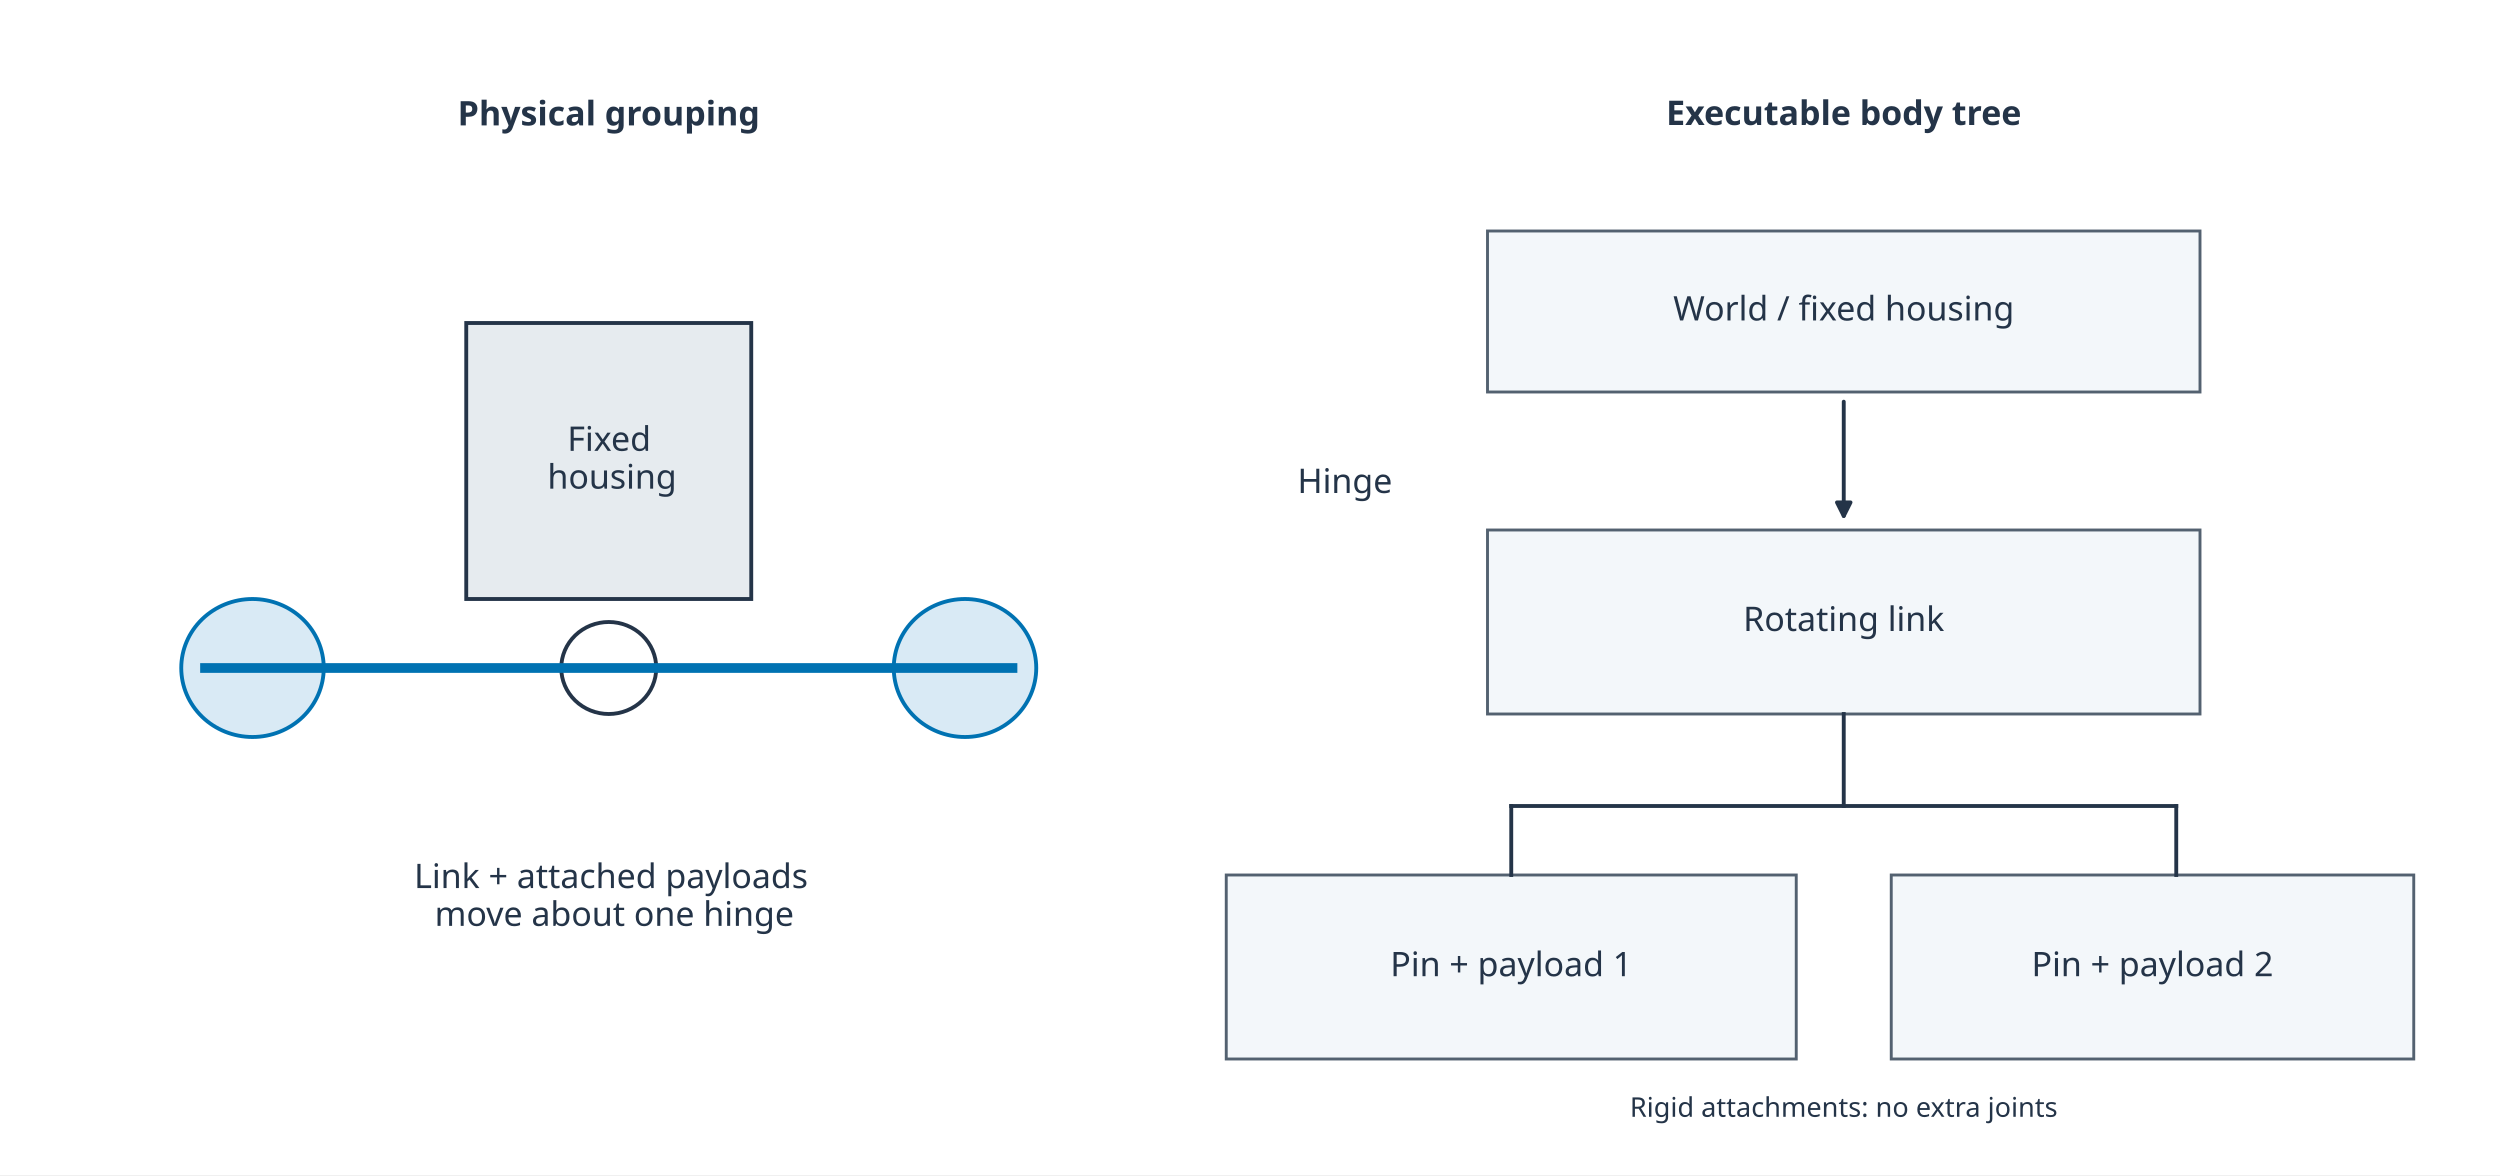
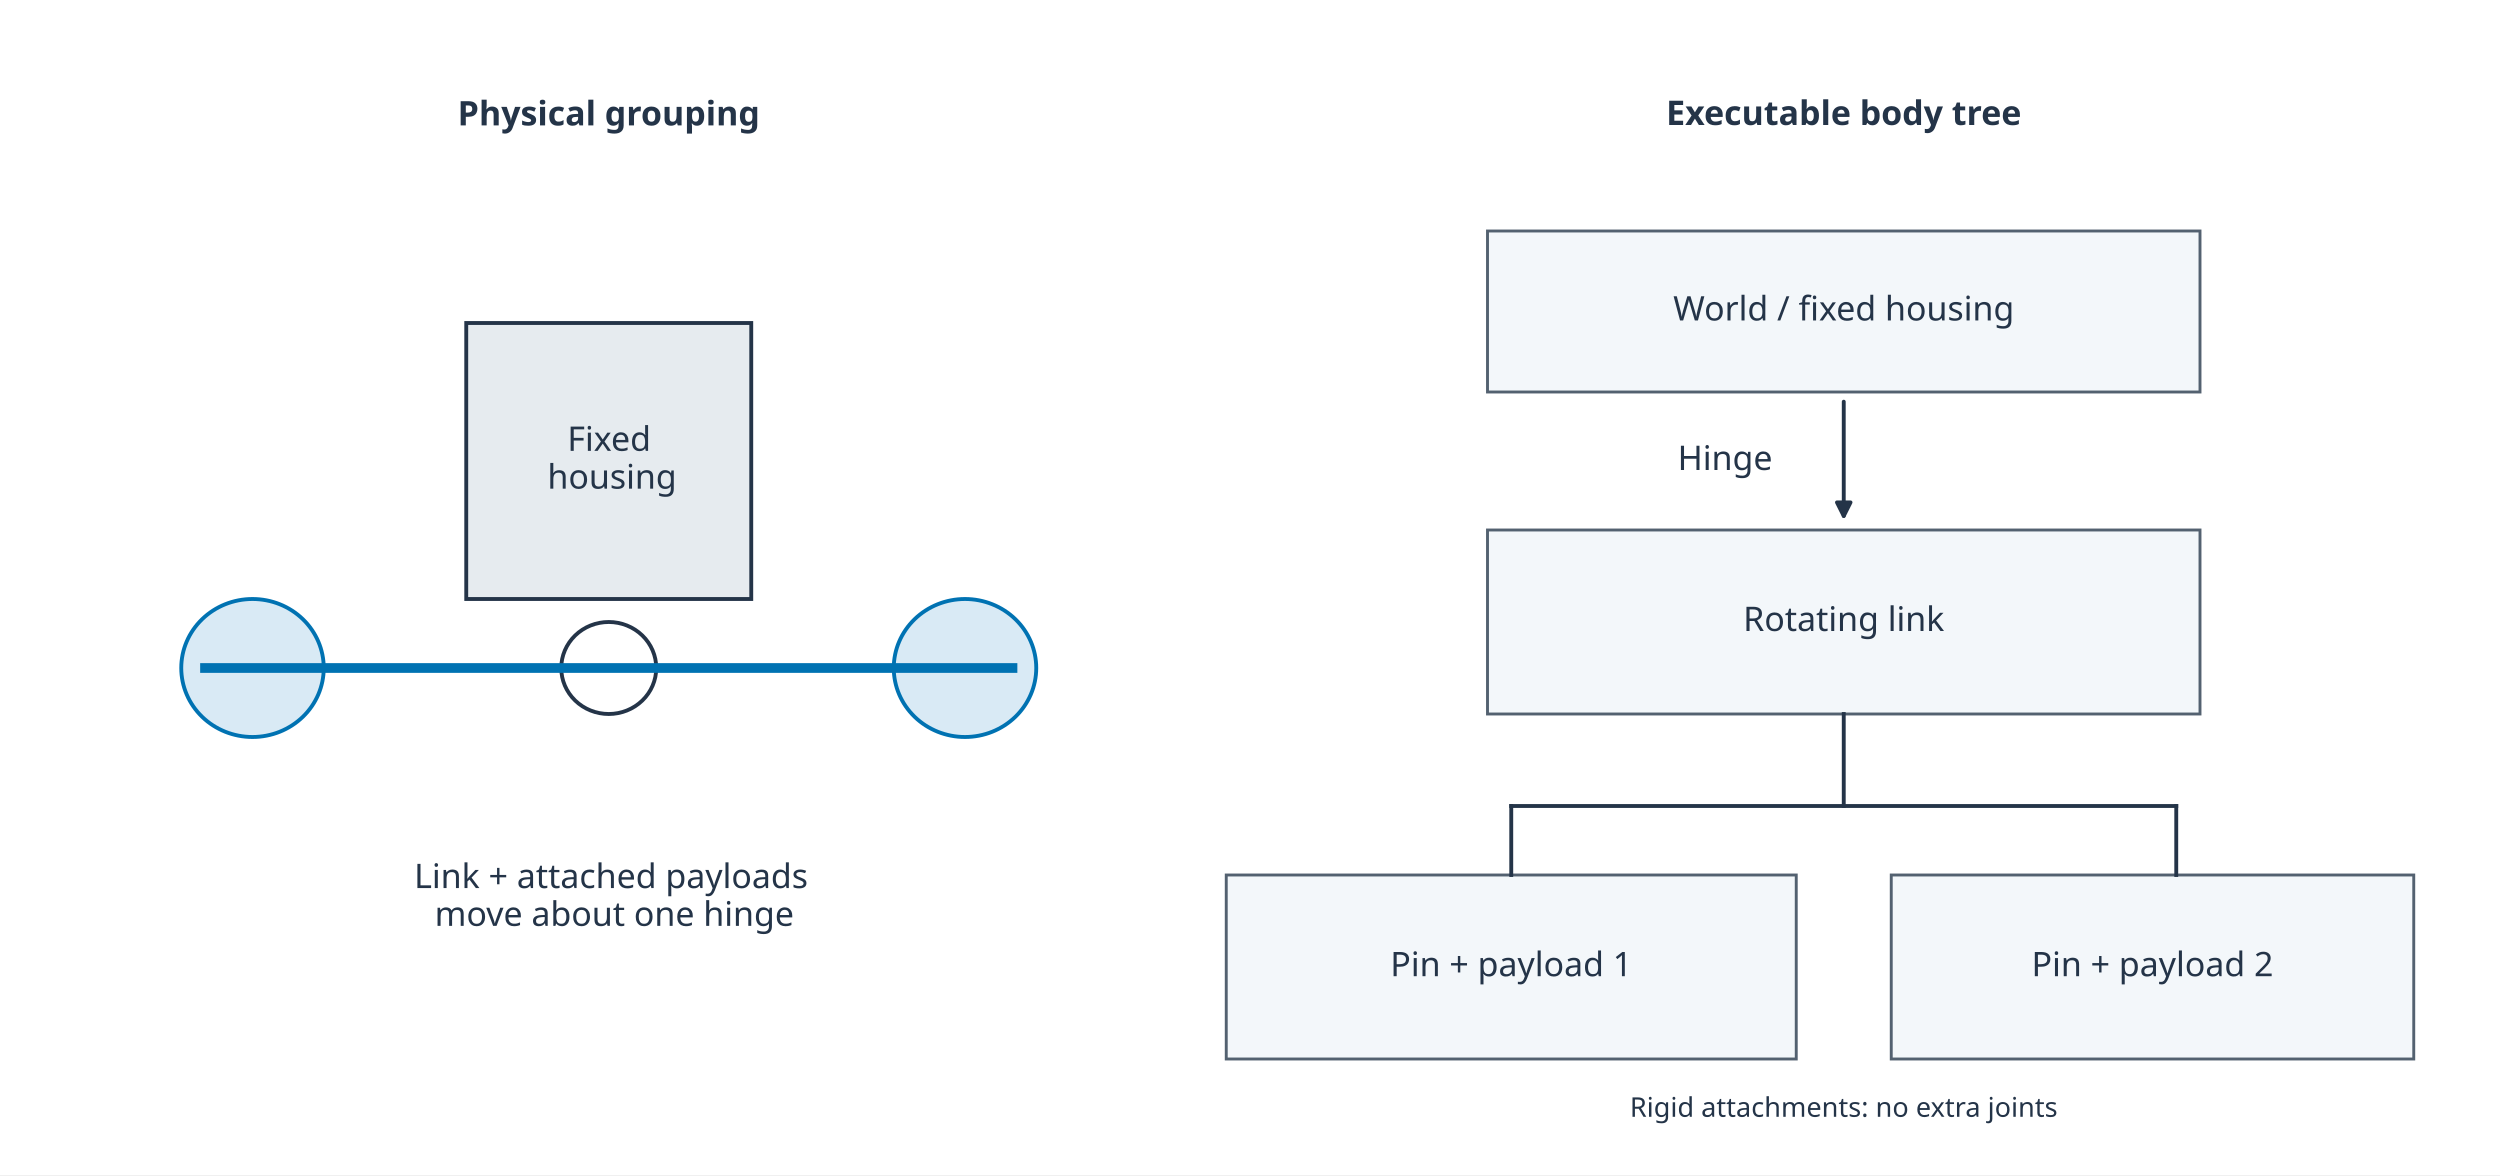
<svg xmlns="http://www.w3.org/2000/svg" width="515.906pt" height="242.476pt" viewBox="0 0 515.906 242.476" version="1.1">
  <defs>
    <style type="text/css">*{stroke-linejoin: round; stroke-linecap: butt}</style>
  </defs>
  <g id="figure_1">
    <g id="patch_1">
-       <path d="M 0 242.476  L 515.906 242.476  L 515.906 0  L 0 0  z " style="fill: #ffffff" />
+       <path d="M 0 242.476 L 515.906 242.476 L 515.906 0 L 0 0 z " style="fill: #ffffff" />
    </g>
    <g id="axes_1">
      <g id="patch_2">
-         <path d="M 96.216 123.611  L 155.03 123.611  L 155.03 66.655  L 96.216 66.655  z " clip-path="url(#p772ee11cfe)" style="fill: #e6ebef; stroke: #243448; stroke-width: 0.8; stroke-linejoin: miter" />
+         <path d="M 96.216 123.611 L 155.03 123.611 L 155.03 66.655 L 96.216 66.655 z " clip-path="url(#p0244224eef)" style="fill: #e6ebef; stroke: #243448; stroke-width: 0.8; stroke-linejoin: miter" />
      </g>
      <g id="patch_3">
-         <path d="M 125.623 147.343  C 128.223 147.343 130.716 146.342 132.554 144.562  C 134.392 142.782 135.425 140.367 135.425 137.85  C 135.425 135.332 134.392 132.918 132.554 131.138  C 130.716 129.357 128.223 128.357 125.623 128.357  C 123.023 128.357 120.53 129.357 118.692 131.138  C 116.854 132.918 115.821 135.332 115.821 137.85  C 115.821 140.367 116.854 142.782 118.692 144.562  C 120.53 146.342 123.023 147.343 125.623 147.343  z " clip-path="url(#p772ee11cfe)" style="fill: #ffffff; stroke: #243448; stroke-width: 0.8; stroke-linejoin: miter" />
+         <path d="M 125.623 147.343 C 128.223 147.343 130.716 146.342 132.554 144.562 C 134.392 142.782 135.425 140.367 135.425 137.85 C 135.425 135.332 134.392 132.918 132.554 131.138 C 130.716 129.357 128.223 128.357 125.623 128.357 C 123.023 128.357 120.53 129.357 118.692 131.138 C 116.854 132.918 115.821 135.332 115.821 137.85 C 115.821 140.367 116.854 142.782 118.692 144.562 C 120.53 146.342 123.023 147.343 125.623 147.343 z " clip-path="url(#p0244224eef)" style="fill: #ffffff; stroke: #243448; stroke-width: 0.8; stroke-linejoin: miter" />
      </g>
      <g id="patch_4">
-         <path d="M 52.106 152.089  C 56.006 152.089 59.746 150.589 62.503 147.918  C 65.261 145.248 66.81 141.626 66.81 137.85  C 66.81 134.074 65.261 130.452 62.503 127.781  C 59.746 125.111 56.006 123.611 52.106 123.611  C 48.207 123.611 44.467 125.111 41.71 127.781  C 38.952 130.452 37.403 134.074 37.403 137.85  C 37.403 141.626 38.952 145.248 41.71 147.918  C 44.467 150.589 48.207 152.089 52.106 152.089  z " clip-path="url(#p772ee11cfe)" style="fill: #d9eaf5; stroke: #0072b2; stroke-width: 0.8; stroke-linejoin: miter" />
+         <path d="M 52.106 152.089 C 56.006 152.089 59.746 150.589 62.503 147.918 C 65.261 145.248 66.81 141.626 66.81 137.85 C 66.81 134.074 65.261 130.452 62.503 127.781 C 59.746 125.111 56.006 123.611 52.106 123.611 C 48.207 123.611 44.467 125.111 41.71 127.781 C 38.952 130.452 37.403 134.074 37.403 137.85 C 37.403 141.626 38.952 145.248 41.71 147.918 C 44.467 150.589 48.207 152.089 52.106 152.089 z " clip-path="url(#p0244224eef)" style="fill: #d9eaf5; stroke: #0072b2; stroke-width: 0.8; stroke-linejoin: miter" />
      </g>
      <g id="patch_5">
-         <path d="M 199.14 152.089  C 203.039 152.089 206.779 150.589 209.536 147.918  C 212.294 145.248 213.843 141.626 213.843 137.85  C 213.843 134.074 212.294 130.452 209.536 127.781  C 206.779 125.111 203.039 123.611 199.14 123.611  C 195.24 123.611 191.5 125.111 188.743 127.781  C 185.985 130.452 184.436 134.074 184.436 137.85  C 184.436 141.626 185.985 145.248 188.743 147.918  C 191.5 150.589 195.24 152.089 199.14 152.089  z " clip-path="url(#p772ee11cfe)" style="fill: #d9eaf5; stroke: #0072b2; stroke-width: 0.8; stroke-linejoin: miter" />
+         <path d="M 199.14 152.089 C 203.039 152.089 206.779 150.589 209.536 147.918 C 212.294 145.248 213.843 141.626 213.843 137.85 C 213.843 134.074 212.294 130.452 209.536 127.781 C 206.779 125.111 203.039 123.611 199.14 123.611 C 195.24 123.611 191.5 125.111 188.743 127.781 C 185.985 130.452 184.436 134.074 184.436 137.85 C 184.436 141.626 185.985 145.248 188.743 147.918 C 191.5 150.589 195.24 152.089 199.14 152.089 z " clip-path="url(#p0244224eef)" style="fill: #d9eaf5; stroke: #0072b2; stroke-width: 0.8; stroke-linejoin: miter" />
      </g>
      <g id="patch_6">
-         <path d="M 306.964 80.894  L 453.997 80.894  L 453.997 47.67  L 306.964 47.67  z " clip-path="url(#p772ee11cfe)" style="fill: #f3f7fa; stroke: #536170; stroke-width: 0.6; stroke-linejoin: miter" />
+         <path d="M 306.964 80.894 L 453.997 80.894 L 453.997 47.67 L 306.964 47.67 z " clip-path="url(#p0244224eef)" style="fill: #f3f7fa; stroke: #536170; stroke-width: 0.6; stroke-linejoin: miter" />
      </g>
      <g id="patch_7">
-         <path d="M 380.48 82.893  Q 380.48 95.132 380.48 106.477  " clip-path="url(#p772ee11cfe)" style="fill: none; stroke: #243448; stroke-width: 0.8; stroke-linecap: round" />
-         <path d="M 381.88 103.677  L 380.48 106.477  L 379.08 103.677  z " clip-path="url(#p772ee11cfe)" style="fill: #243448; stroke: #243448; stroke-width: 0.8; stroke-linecap: round" />
+         <path d="M 380.48 82.893 Q 380.48 95.132 380.48 106.477 " clip-path="url(#p0244224eef)" style="fill: none; stroke: #243448; stroke-width: 0.8; stroke-linecap: round" />
+         <path d="M 381.88 103.677 L 380.48 106.477 L 379.08 103.677 z " clip-path="url(#p0244224eef)" style="fill: #243448; stroke: #243448; stroke-width: 0.8; stroke-linecap: round" />
      </g>
      <g id="patch_8">
-         <path d="M 306.964 147.343  L 453.997 147.343  L 453.997 109.372  L 306.964 109.372  z " clip-path="url(#p772ee11cfe)" style="fill: #f3f7fa; stroke: #536170; stroke-width: 0.6; stroke-linejoin: miter" />
+         <path d="M 306.964 147.343 L 453.997 147.343 L 453.997 109.372 L 306.964 109.372 z " clip-path="url(#p0244224eef)" style="fill: #f3f7fa; stroke: #536170; stroke-width: 0.6; stroke-linejoin: miter" />
      </g>
      <g id="patch_9">
-         <path d="M 253.052 218.538  L 370.678 218.538  L 370.678 180.567  L 253.052 180.567  z " clip-path="url(#p772ee11cfe)" style="fill: #f3f7fa; stroke: #536170; stroke-width: 0.6; stroke-linejoin: miter" />
+         <path d="M 253.052 218.538 L 370.678 218.538 L 370.678 180.567 L 253.052 180.567 z " clip-path="url(#p0244224eef)" style="fill: #f3f7fa; stroke: #536170; stroke-width: 0.6; stroke-linejoin: miter" />
      </g>
      <g id="patch_10">
-         <path d="M 390.283 218.538  L 498.107 218.538  L 498.107 180.567  L 390.283 180.567  z " clip-path="url(#p772ee11cfe)" style="fill: #f3f7fa; stroke: #536170; stroke-width: 0.6; stroke-linejoin: miter" />
+         <path d="M 390.283 218.538 L 498.107 218.538 L 498.107 180.567 L 390.283 180.567 z " clip-path="url(#p0244224eef)" style="fill: #f3f7fa; stroke: #536170; stroke-width: 0.6; stroke-linejoin: miter" />
      </g>
      <g id="line2d_1">
-         <path d="M 42.304 137.85  L 208.942 137.85  " clip-path="url(#p772ee11cfe)" style="fill: none; stroke: #0072b2; stroke-width: 2; stroke-linecap: square" />
+         <path d="M 42.304 137.85 L 208.942 137.85 " clip-path="url(#p0244224eef)" style="fill: none; stroke: #0072b2; stroke-width: 2; stroke-linecap: square" />
      </g>
      <g id="line2d_2">
-         <path d="M 380.48 147.343  L 380.48 166.328  " clip-path="url(#p772ee11cfe)" style="fill: none; stroke: #243448; stroke-width: 0.8; stroke-linecap: square" />
+         <path d="M 380.48 147.343 L 380.48 166.328 " clip-path="url(#p0244224eef)" style="fill: none; stroke: #243448; stroke-width: 0.8; stroke-linecap: square" />
      </g>
      <g id="line2d_3">
-         <path d="M 311.865 166.328  L 449.096 166.328  " clip-path="url(#p772ee11cfe)" style="fill: none; stroke: #243448; stroke-width: 0.8; stroke-linecap: square" />
+         <path d="M 311.865 166.328 L 449.096 166.328 " clip-path="url(#p0244224eef)" style="fill: none; stroke: #243448; stroke-width: 0.8; stroke-linecap: square" />
      </g>
      <g id="line2d_4">
-         <path d="M 311.865 166.328  L 311.865 180.567  " clip-path="url(#p772ee11cfe)" style="fill: none; stroke: #243448; stroke-width: 0.8; stroke-linecap: square" />
+         <path d="M 311.865 166.328 L 311.865 180.567 " clip-path="url(#p0244224eef)" style="fill: none; stroke: #243448; stroke-width: 0.8; stroke-linecap: square" />
      </g>
      <g id="line2d_5">
-         <path d="M 449.096 166.328  L 449.096 180.567  " clip-path="url(#p772ee11cfe)" style="fill: none; stroke: #243448; stroke-width: 0.8; stroke-linecap: square" />
+         <path d="M 449.096 166.328 L 449.096 180.567 " clip-path="url(#p0244224eef)" style="fill: none; stroke: #243448; stroke-width: 0.8; stroke-linecap: square" />
      </g>
      <g id="text_1">
        <text style="font-weight: 600; font-size: 7px; font-family: 'MiSans'; text-anchor: middle; fill: #243448" x="125.623" y="25.881" transform="rotate(-0 125.623 25.88052)">Physical grouping</text>
      </g>
      <g id="text_2">
        <text style="font-weight: 600; font-size: 7px; font-family: 'MiSans'; text-anchor: middle; fill: #243448" x="380.48" y="25.793" transform="rotate(-0 380.4803 25.79302)">Executable body tree</text>
      </g>
      <g id="text_3">
        <text style="font-size: 7px; font-family: 'MiSans'; fill: #243448" transform="translate(117.0857 93.03669)">Fixed</text>
        <text style="font-size: 7px; font-family: 'MiSans'; fill: #243448" transform="translate(112.9672 100.8408)">housing</text>
      </g>
      <g id="text_4">
        <text style="font-size: 7px; font-family: 'MiSans'; fill: #243448" transform="translate(85.46323 183.2662)">Link + attached payloads</text>
        <text style="font-size: 7px; font-family: 'MiSans'; fill: #243448" transform="translate(89.69877 191.0703)">move about one hinge</text>
      </g>
      <g id="text_5">
        <text style="font-size: 7px; font-family: 'MiSans'; text-anchor: middle; fill: #243448" x="380.48" y="66.137" transform="rotate(-0 380.4803 66.13683)">World / fixed housing</text>
      </g>
      <g id="text_6">
        <text style="font-size: 7px; font-family: 'MiSans'; text-anchor: middle; fill: #243448" x="380.48" y="130.212" transform="rotate(-0 380.4803 130.2123)">Rotating link</text>
      </g>
      <g id="text_7">
-         <text style="font-size: 7px; font-family: 'MiSans'; text-anchor: start; fill: #243448" x="267.755" y="101.734" transform="rotate(-0 267.755 101.7343)">Hinge</text>
+         <text style="font-size: 7px; font-family: 'MiSans'; text-anchor: end; fill: #243448" x="365.777" y="96.988" transform="rotate(-0 365.777 96.98798)">Hinge</text>
      </g>
      <g id="text_8">
        <text style="font-size: 7px; font-family: 'MiSans'; text-anchor: middle; fill: #243448" x="311.865" y="201.456" transform="rotate(-0 311.8649 201.4565)">Pin + payload 1</text>
      </g>
      <g id="text_9">
        <text style="font-size: 7px; font-family: 'MiSans'; text-anchor: middle; fill: #243448" x="444.195" y="201.456" transform="rotate(-0 444.1946 201.4565)">Pin + payload 2</text>
      </g>
      <g id="text_10">
        <text style="font-size: 5.6px; font-family: 'MiSans'; text-anchor: middle; fill: #243448" x="380.48" y="230.464" transform="rotate(-0 380.4803 230.4635)">Rigid attachments: no extra joints</text>
      </g>
    </g>
  </g>
  <defs>
-     <clipPath id="p772ee11cfe">
+     <clipPath id="p0244224eef">
      <rect x="12.898" y="9.699" width="490.11" height="223.078" />
    </clipPath>
  </defs>
</svg>
